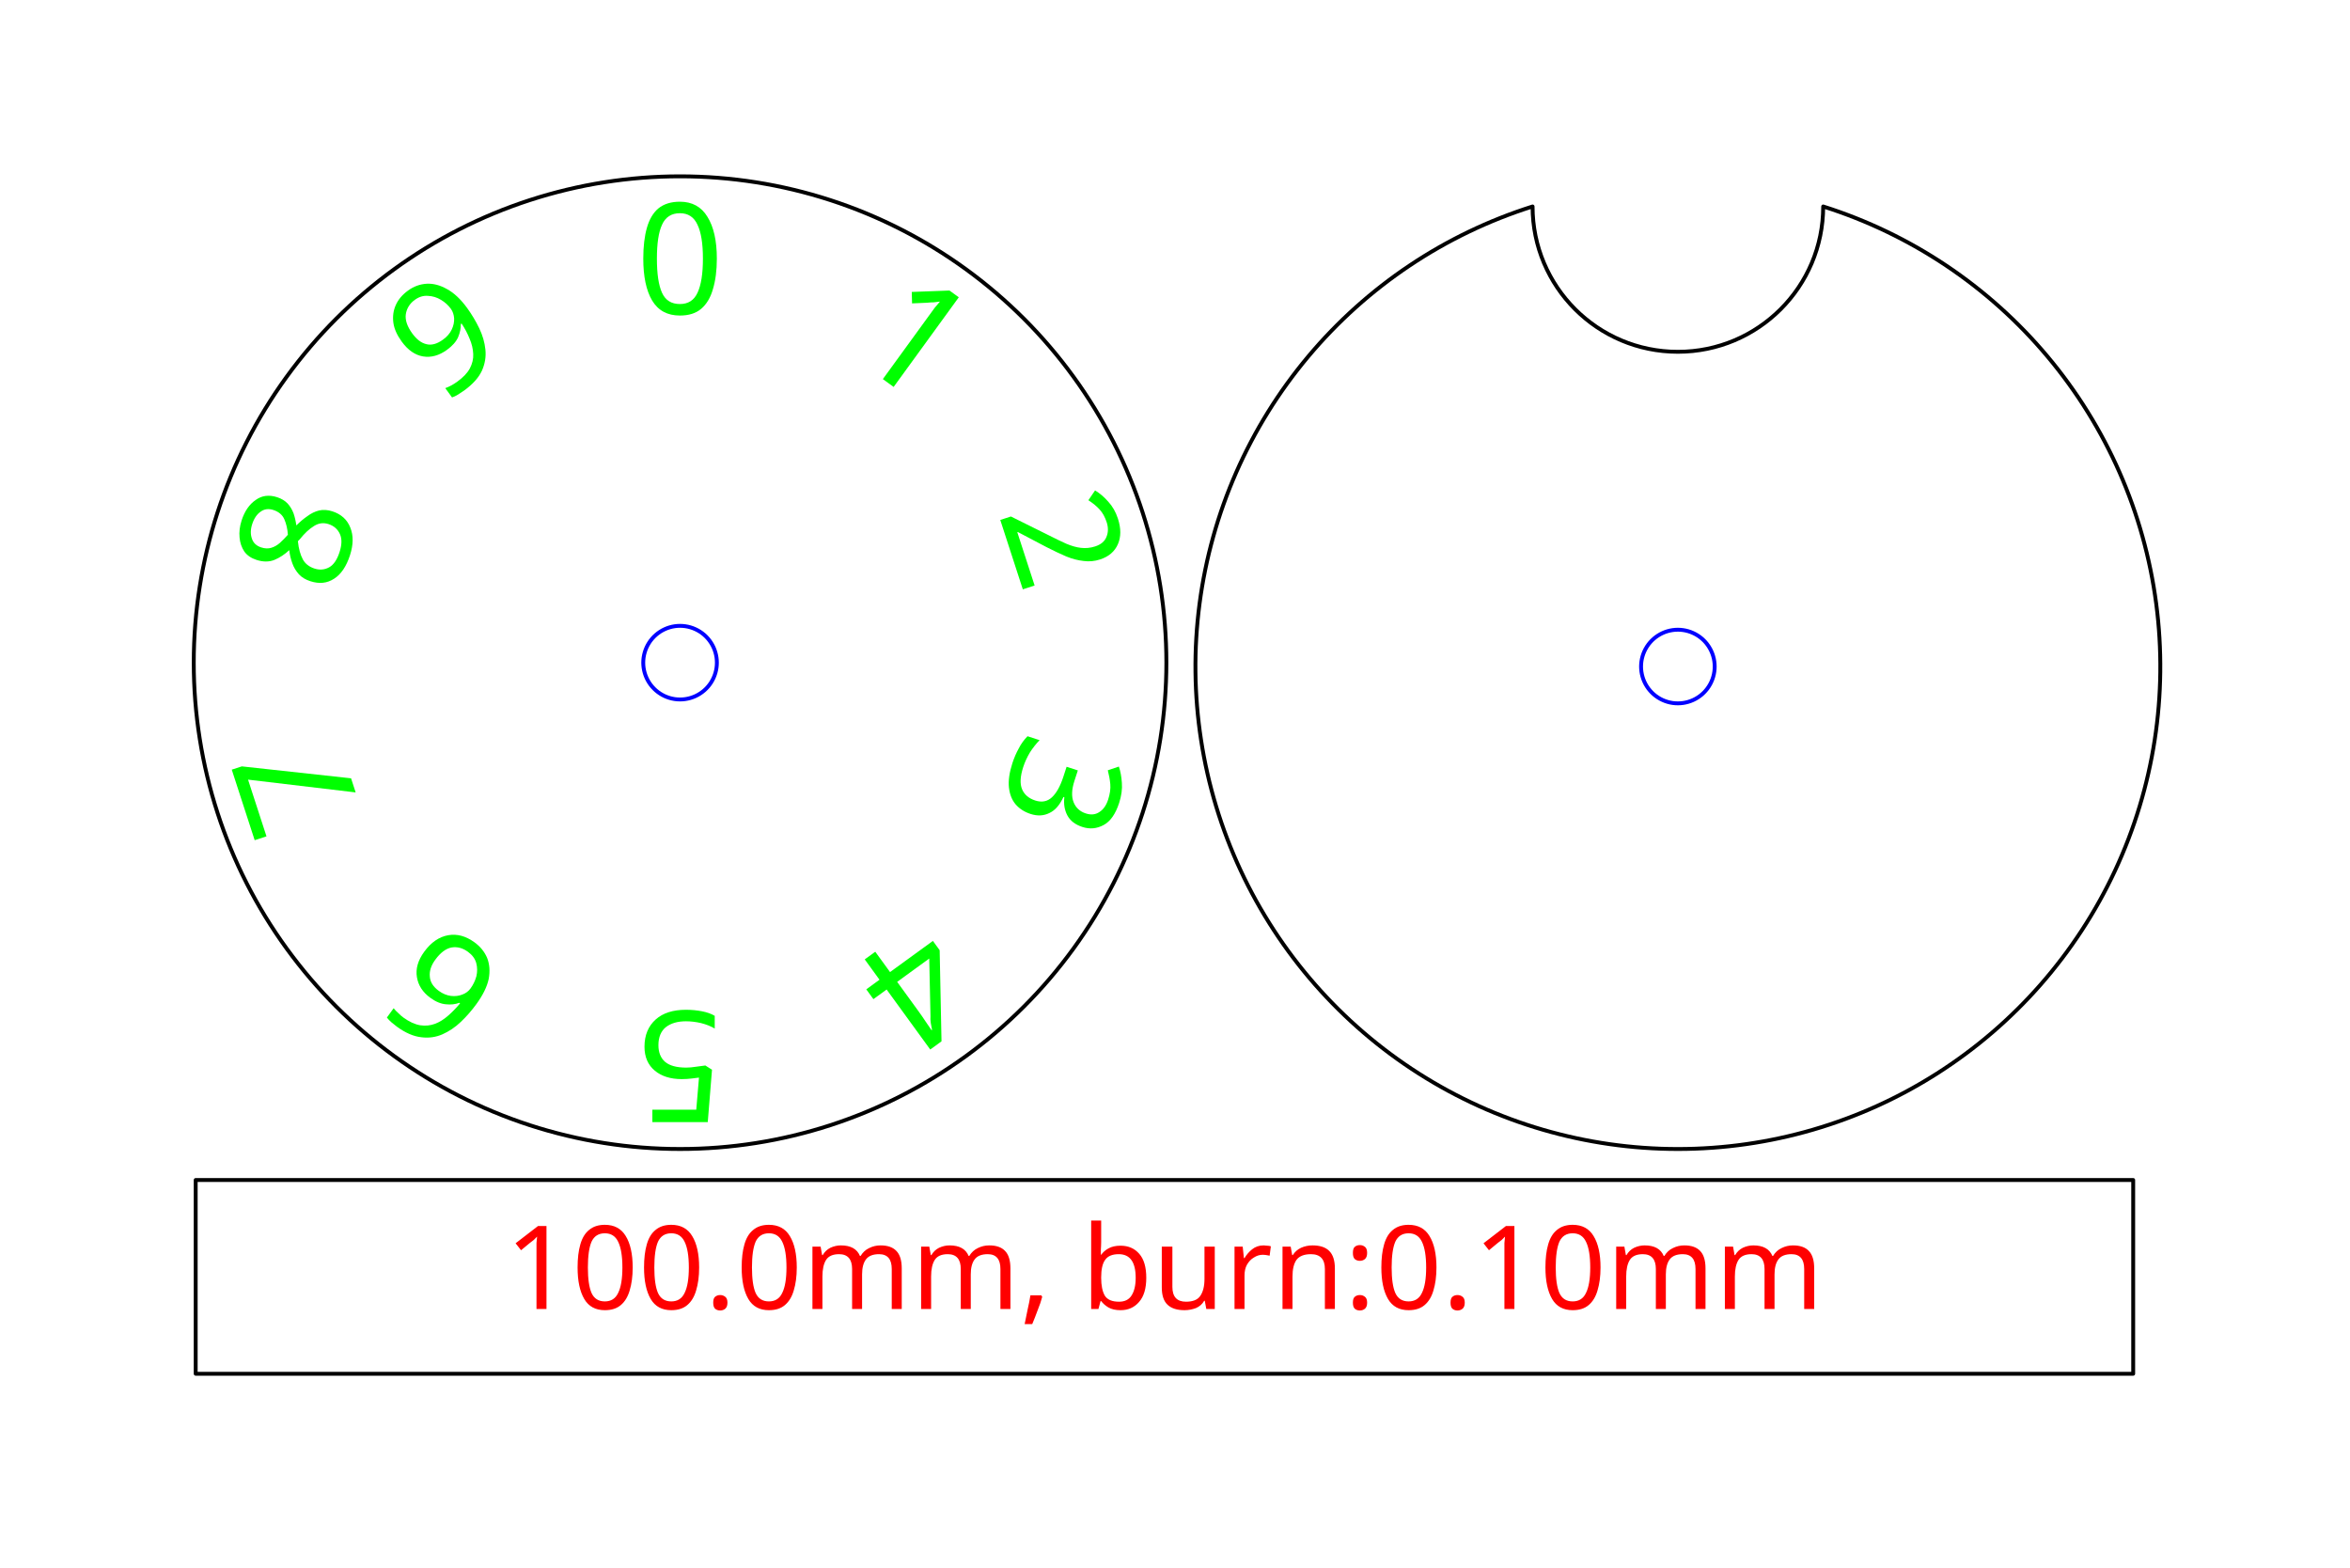
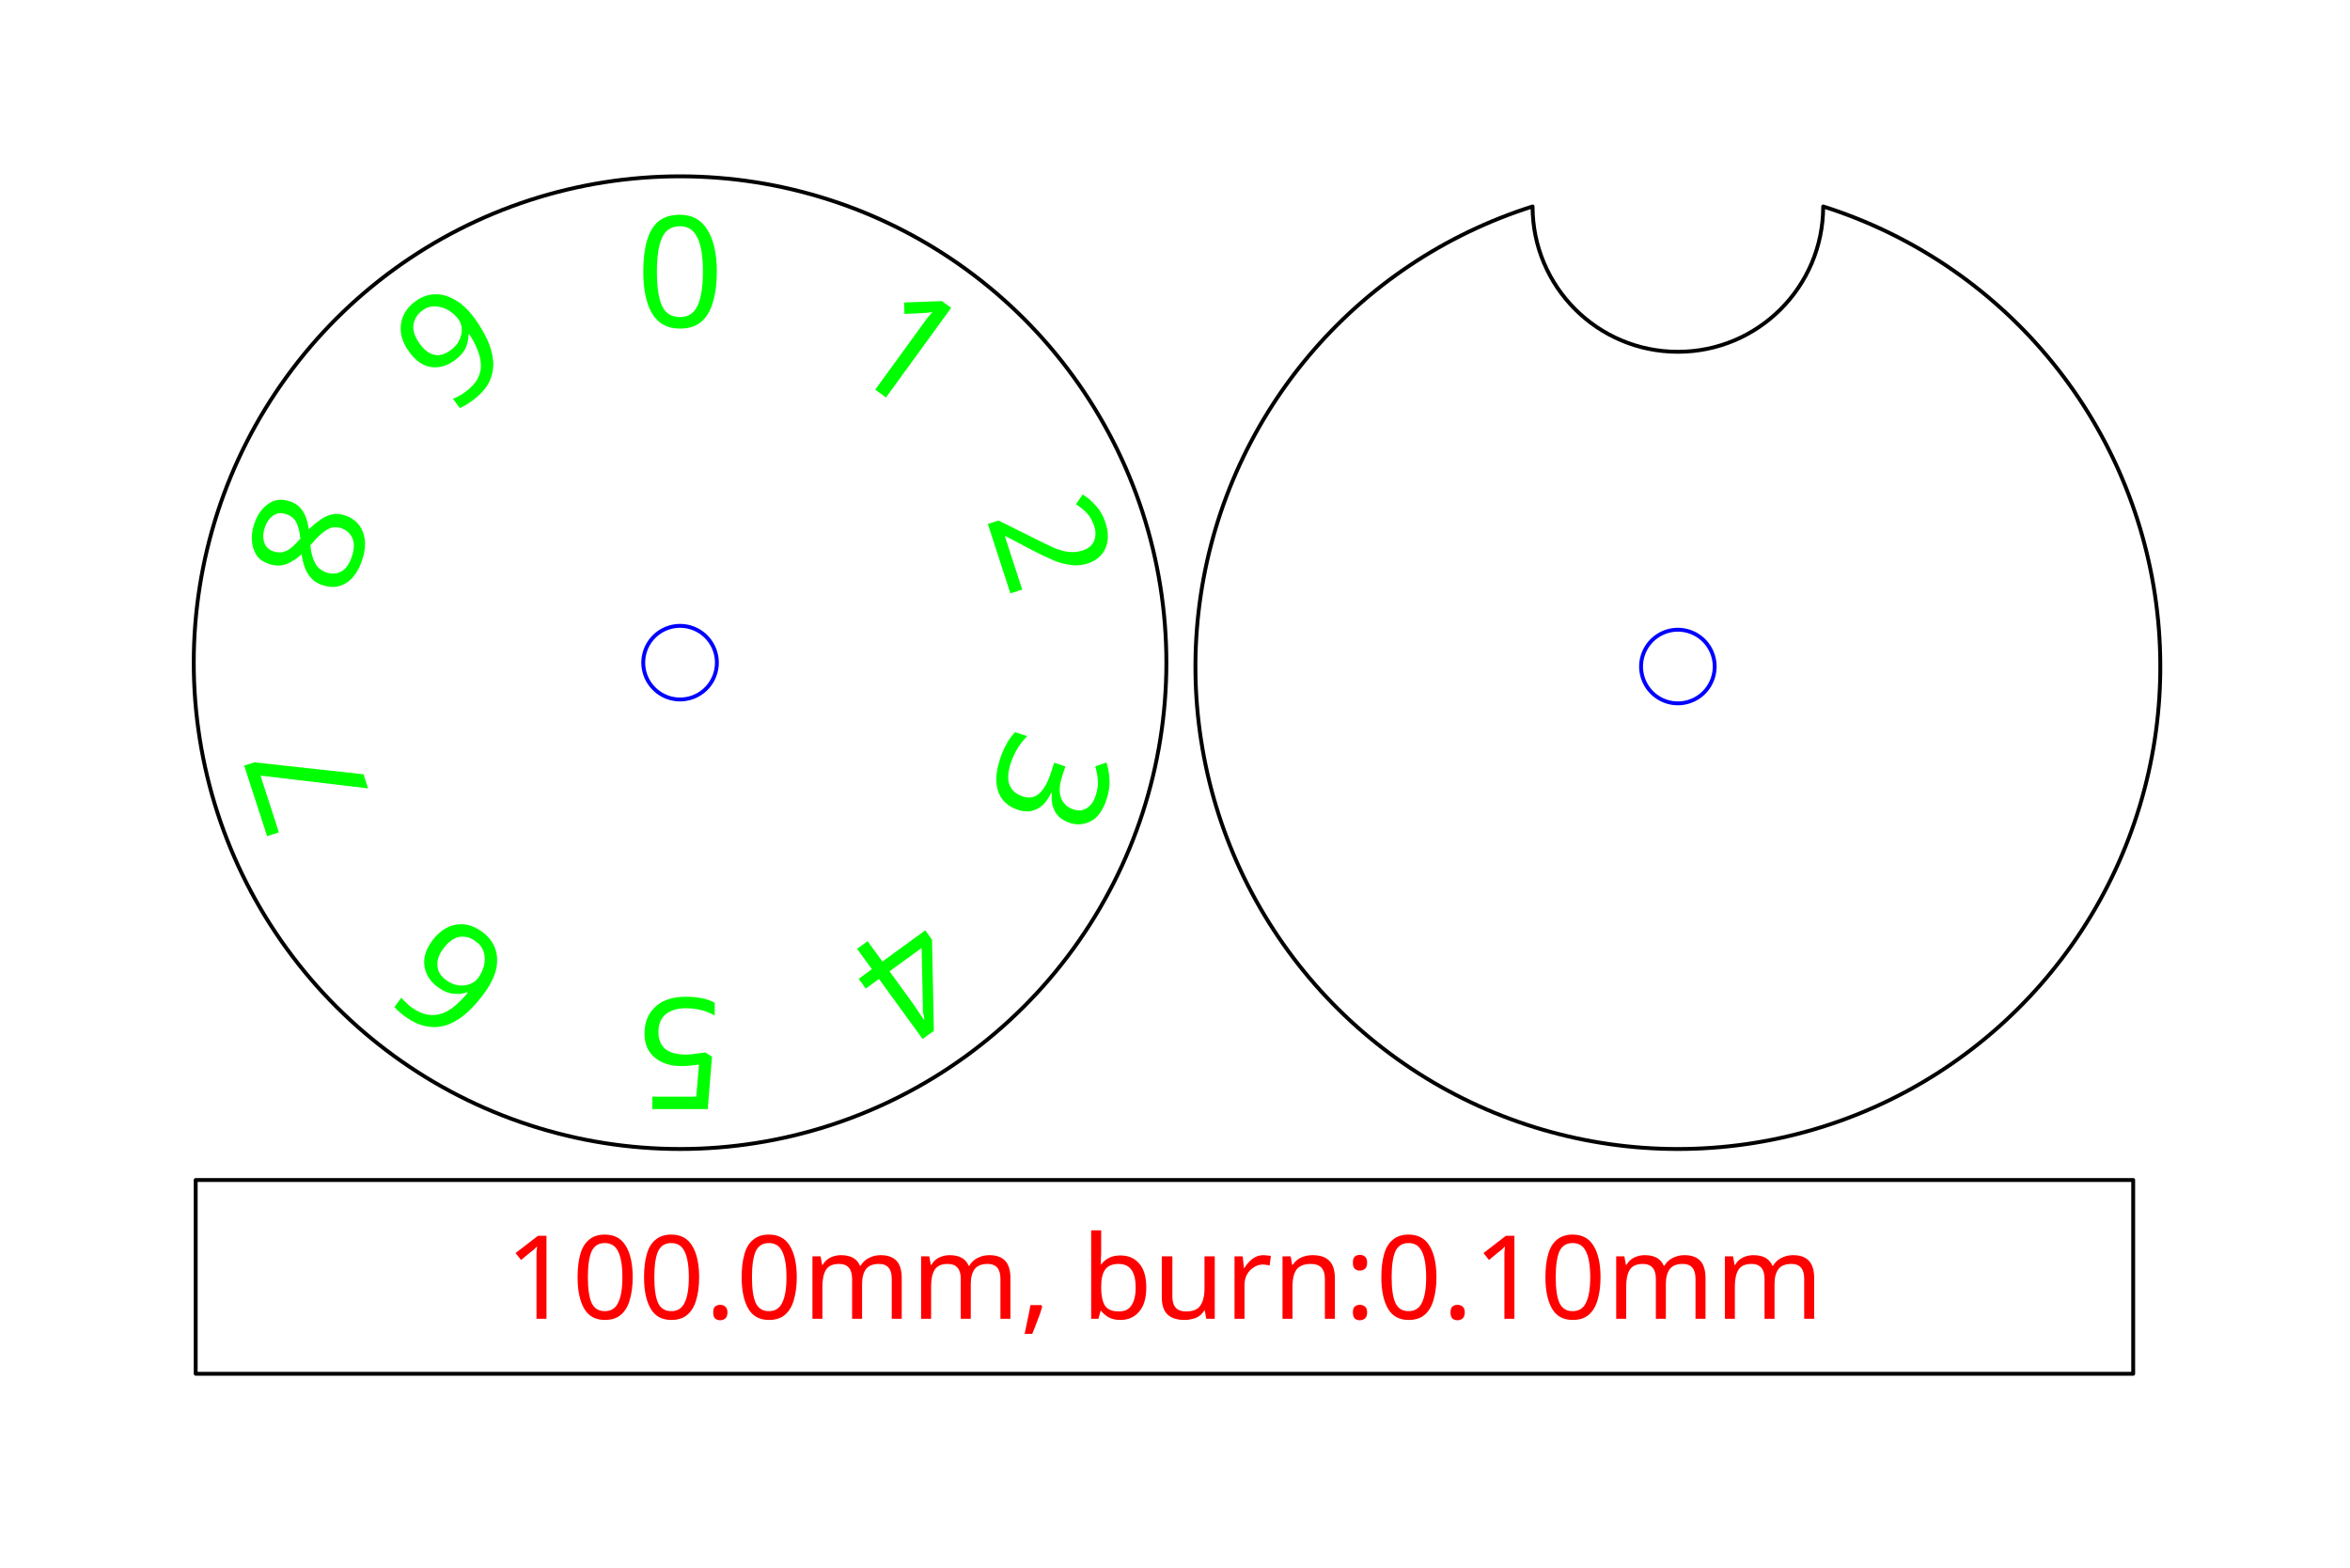
<svg xmlns="http://www.w3.org/2000/svg" height="80.90mm" viewBox="0.0 0.0 121.29 80.90" width="121.29mm">
  <g id="p-0" style="fill:none;stroke-linecap:round;stroke-linejoin:round;">
    <path d="M 10.100 70.900 H 110.100 V 60.900 H 10.100 V 70.900 Z" stroke="rgb(0,0,0)" stroke-width="0.20" />
-     <text dominant-baseline="hanging" font-size="6px" style="font-family: sans-serif ; font-weight: normal; font-style: normal; fill: rgb(255,0,0)" text-anchor="middle" transform="matrix( 1.000 0.000 0.000 1.000 60.100 62.900 )">100.0mm, burn:0.10mm</text>
+     <text font-size="6px" style="font-family: sans-serif ; font-weight: normal; font-style: normal; fill: rgb(255,0,0)" text-anchor="middle" transform="matrix( 1.000 0.000 0.000 1.000 60.100 68.060 )">100.0mm, burn:0.10mm</text>
  </g>
  <g id="p-1" style="fill:none;stroke-linecap:round;stroke-linejoin:round;">
    <path d="M 60.200 34.200 C 60.200 28.899 58.522 23.735 55.406 19.447 C 52.291 15.158 47.897 11.966 42.856 10.328 C 37.815 8.691 32.385 8.691 27.344 10.328 C 22.303 11.966 17.909 15.158 14.794 19.447 C 11.678 23.735 10.000 28.899 10.000 34.200 C 10.000 39.501 11.678 44.665 14.794 48.953 C 17.909 53.242 22.303 56.434 27.344 58.072 C 32.385 59.709 37.815 59.709 42.856 58.072 C 47.897 56.434 52.291 53.242 55.406 48.953 C 58.522 44.665 60.200 39.501 60.200 34.200 Z" stroke="rgb(0,0,0)" stroke-width="0.20" />
    <path d="M 37.000 34.200 C 37.000 34.564 36.895 34.921 36.698 35.227 C 36.501 35.534 36.221 35.777 35.889 35.928 C 35.558 36.080 35.190 36.132 34.830 36.081 C 34.469 36.029 34.131 35.874 33.856 35.636 C 33.580 35.397 33.380 35.085 33.277 34.735 C 33.174 34.386 33.174 34.014 33.277 33.665 C 33.380 33.315 33.580 33.003 33.856 32.764 C 34.131 32.526 34.469 32.371 34.830 32.319 C 35.190 32.268 35.558 32.320 35.889 32.472 C 36.221 32.623 36.501 32.866 36.698 33.173 C 36.895 33.479 37.000 33.836 37.000 34.200 Z" stroke="rgb(0,0,255)" stroke-width="0.20" />
-     <text dominant-baseline="hanging" font-size="8.0px" style="font-family: sans-serif ; font-weight: normal; font-style: normal; fill: rgb(0,255,0)" text-anchor="middle" transform="matrix( 1.000 0.000 0.000 1.000 35.100 10.000 )">0</text>
-     <text dominant-baseline="hanging" font-size="8.0px" style="font-family: sans-serif ; font-weight: normal; font-style: normal; fill: rgb(0,255,0)" text-anchor="middle" transform="matrix( 0.809 0.588 -0.588 0.809 49.324 14.622 )">1</text>
-     <text dominant-baseline="hanging" font-size="8.0px" style="font-family: sans-serif ; font-weight: normal; font-style: normal; fill: rgb(0,255,0)" text-anchor="middle" transform="matrix( 0.309 0.951 -0.951 0.309 58.116 26.722 )">2</text>
-     <text dominant-baseline="hanging" font-size="8.0px" style="font-family: sans-serif ; font-weight: normal; font-style: normal; fill: rgb(0,255,0)" text-anchor="middle" transform="matrix( -0.309 0.951 -0.951 -0.309 58.116 41.678 )">3</text>
-     <text dominant-baseline="hanging" font-size="8.0px" style="font-family: sans-serif ; font-weight: normal; font-style: normal; fill: rgb(0,255,0)" text-anchor="middle" transform="matrix( -0.809 0.588 -0.588 -0.809 49.324 53.778 )">4</text>
-     <text dominant-baseline="hanging" font-size="8.0px" style="font-family: sans-serif ; font-weight: normal; font-style: normal; fill: rgb(0,255,0)" text-anchor="middle" transform="matrix( -1.000 0.000 -0.000 -1.000 35.100 58.400 )">5</text>
-     <text dominant-baseline="hanging" font-size="8.0px" style="font-family: sans-serif ; font-weight: normal; font-style: normal; fill: rgb(0,255,0)" text-anchor="middle" transform="matrix( -0.809 -0.588 0.588 -0.809 20.876 53.778 )">6</text>
-     <text dominant-baseline="hanging" font-size="8.0px" style="font-family: sans-serif ; font-weight: normal; font-style: normal; fill: rgb(0,255,0)" text-anchor="middle" transform="matrix( -0.309 -0.951 0.951 -0.309 12.084 41.678 )">7</text>
-     <text dominant-baseline="hanging" font-size="8.0px" style="font-family: sans-serif ; font-weight: normal; font-style: normal; fill: rgb(0,255,0)" text-anchor="middle" transform="matrix( 0.309 -0.951 0.951 0.309 12.084 26.722 )">8</text>
-     <text dominant-baseline="hanging" font-size="8.0px" style="font-family: sans-serif ; font-weight: normal; font-style: normal; fill: rgb(0,255,0)" text-anchor="middle" transform="matrix( 0.809 -0.588 0.588 0.809 20.876 14.622 )">9</text>
+     <text font-size="8.0px" style="font-family: sans-serif ; font-weight: normal; font-style: normal; fill: rgb(0,255,0)" text-anchor="middle" transform="matrix( 1.000 0.000 0.000 1.000 35.100 16.880 )">0</text>
+     <text font-size="8.0px" style="font-family: sans-serif ; font-weight: normal; font-style: normal; fill: rgb(0,255,0)" text-anchor="middle" transform="matrix( 0.809 0.588 -0.588 0.809 45.280 20.188 )">1</text>
+     <text font-size="8.0px" style="font-family: sans-serif ; font-weight: normal; font-style: normal; fill: rgb(0,255,0)" text-anchor="middle" transform="matrix( 0.309 0.951 -0.951 0.309 51.572 28.848 )">2</text>
+     <text font-size="8.0px" style="font-family: sans-serif ; font-weight: normal; font-style: normal; fill: rgb(0,255,0)" text-anchor="middle" transform="matrix( -0.309 0.951 -0.951 -0.309 51.572 39.552 )">3</text>
+     <text font-size="8.0px" style="font-family: sans-serif ; font-weight: normal; font-style: normal; fill: rgb(0,255,0)" text-anchor="middle" transform="matrix( -0.809 0.588 -0.588 -0.809 45.280 48.212 )">4</text>
+     <text font-size="8.0px" style="font-family: sans-serif ; font-weight: normal; font-style: normal; fill: rgb(0,255,0)" text-anchor="middle" transform="matrix( -1.000 0.000 -0.000 -1.000 35.100 51.520 )">5</text>
+     <text font-size="8.0px" style="font-family: sans-serif ; font-weight: normal; font-style: normal; fill: rgb(0,255,0)" text-anchor="middle" transform="matrix( -0.809 -0.588 0.588 -0.809 24.920 48.212 )">6</text>
+     <text font-size="8.0px" style="font-family: sans-serif ; font-weight: normal; font-style: normal; fill: rgb(0,255,0)" text-anchor="middle" transform="matrix( -0.309 -0.951 0.951 -0.309 18.628 39.552 )">7</text>
+     <text font-size="8.0px" style="font-family: sans-serif ; font-weight: normal; font-style: normal; fill: rgb(0,255,0)" text-anchor="middle" transform="matrix( 0.309 -0.951 0.951 0.309 18.628 28.848 )">8</text>
+     <text font-size="8.0px" style="font-family: sans-serif ; font-weight: normal; font-style: normal; fill: rgb(0,255,0)" text-anchor="middle" transform="matrix( 0.809 -0.588 0.588 0.809 24.920 20.188 )">9</text>
  </g>
  <g id="p-2" style="fill:none;stroke-linecap:round;stroke-linejoin:round;">
    <path d="M 94.100 10.656 C 98.619 12.084 102.637 14.771 105.681 18.403 C 108.726 22.034 110.671 26.459 111.288 31.158 C 111.905 35.856 111.169 40.633 109.165 44.928 C 107.161 49.222 103.974 52.856 99.977 55.402 C 95.980 57.948 91.339 59.300 86.600 59.300 C 81.861 59.300 77.220 57.948 73.223 55.402 C 69.226 52.856 66.039 49.222 64.035 44.928 C 62.031 40.633 61.295 35.856 61.912 31.158 C 62.529 26.459 64.474 22.034 67.519 18.403 C 70.563 14.771 74.581 12.084 79.100 10.656 C 79.100 14.799 82.458 18.156 86.600 18.156 C 90.742 18.156 94.100 14.799 94.100 10.656 Z" stroke="rgb(0,0,0)" stroke-width="0.20" />
    <path d="M 88.500 34.400 C 88.500 34.764 88.395 35.121 88.198 35.427 C 88.001 35.734 87.721 35.977 87.389 36.128 C 87.058 36.280 86.690 36.332 86.330 36.281 C 85.969 36.229 85.631 36.074 85.356 35.836 C 85.080 35.597 84.880 35.285 84.777 34.935 C 84.674 34.586 84.674 34.214 84.777 33.865 C 84.880 33.515 85.080 33.203 85.356 32.964 C 85.631 32.726 85.969 32.571 86.330 32.519 C 86.690 32.468 87.058 32.520 87.389 32.672 C 87.721 32.823 88.001 33.066 88.198 33.373 C 88.395 33.679 88.500 34.036 88.500 34.400 Z" stroke="rgb(0,0,255)" stroke-width="0.20" />
  </g>
</svg>
